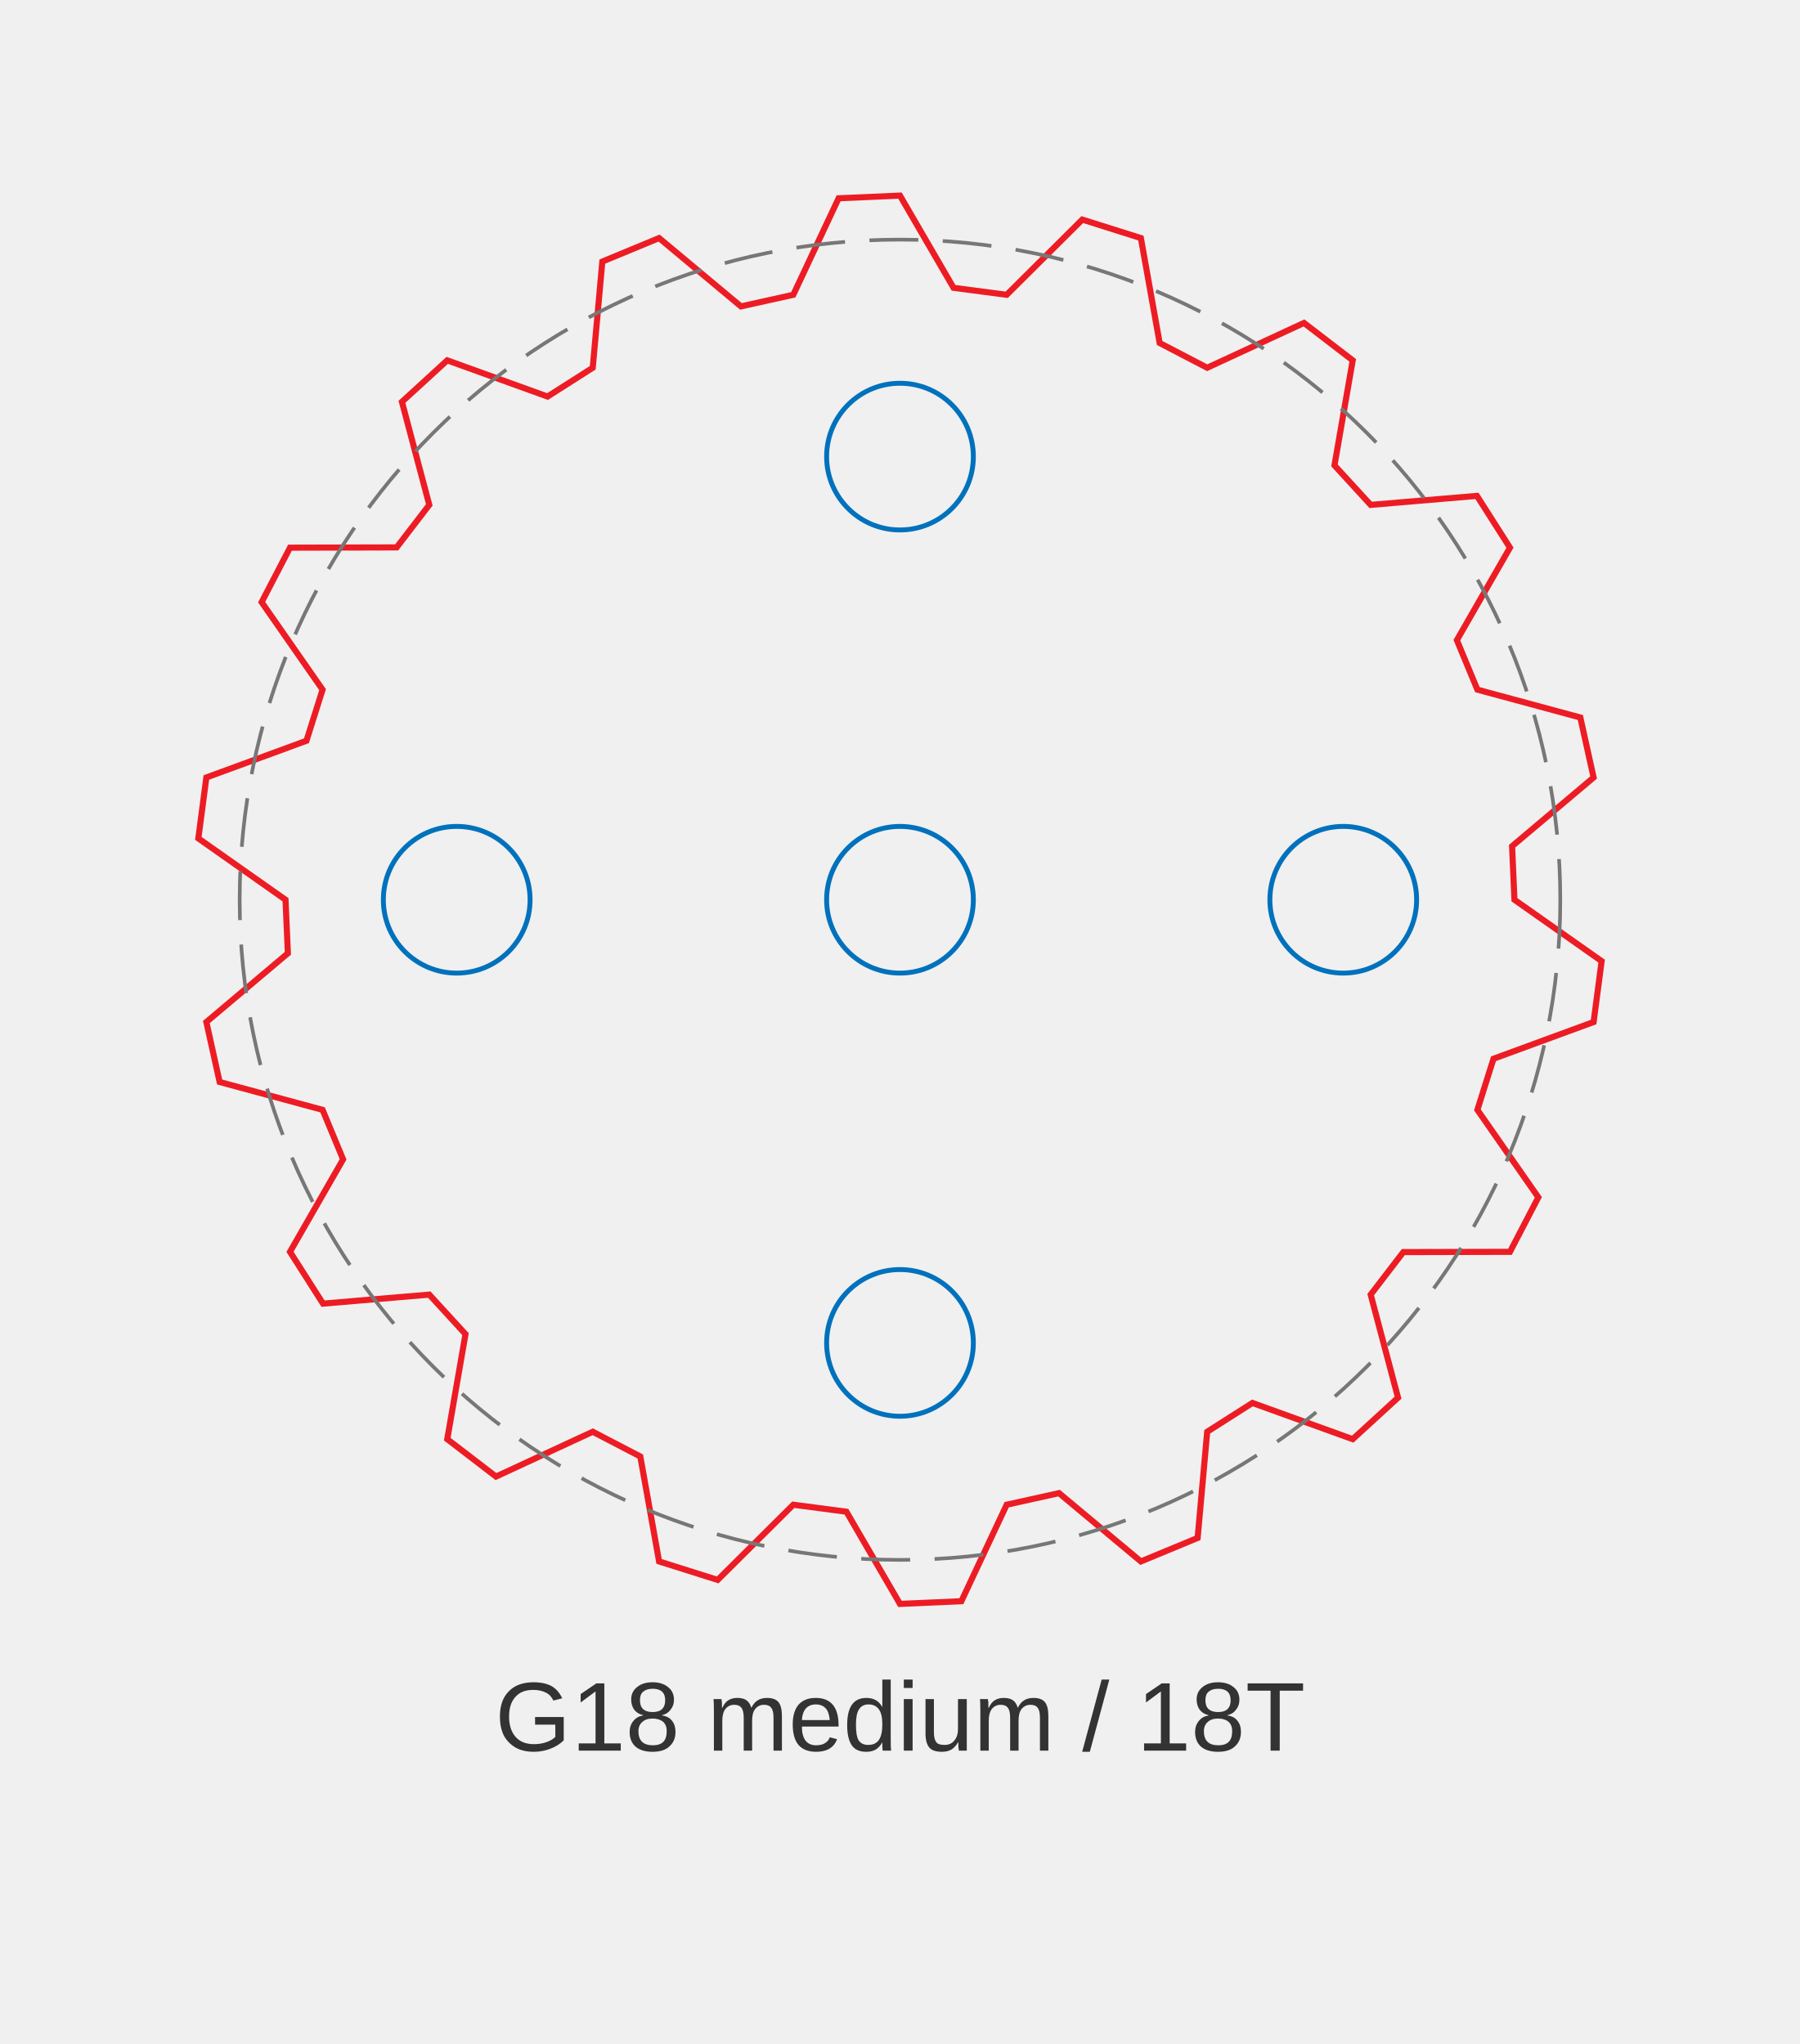
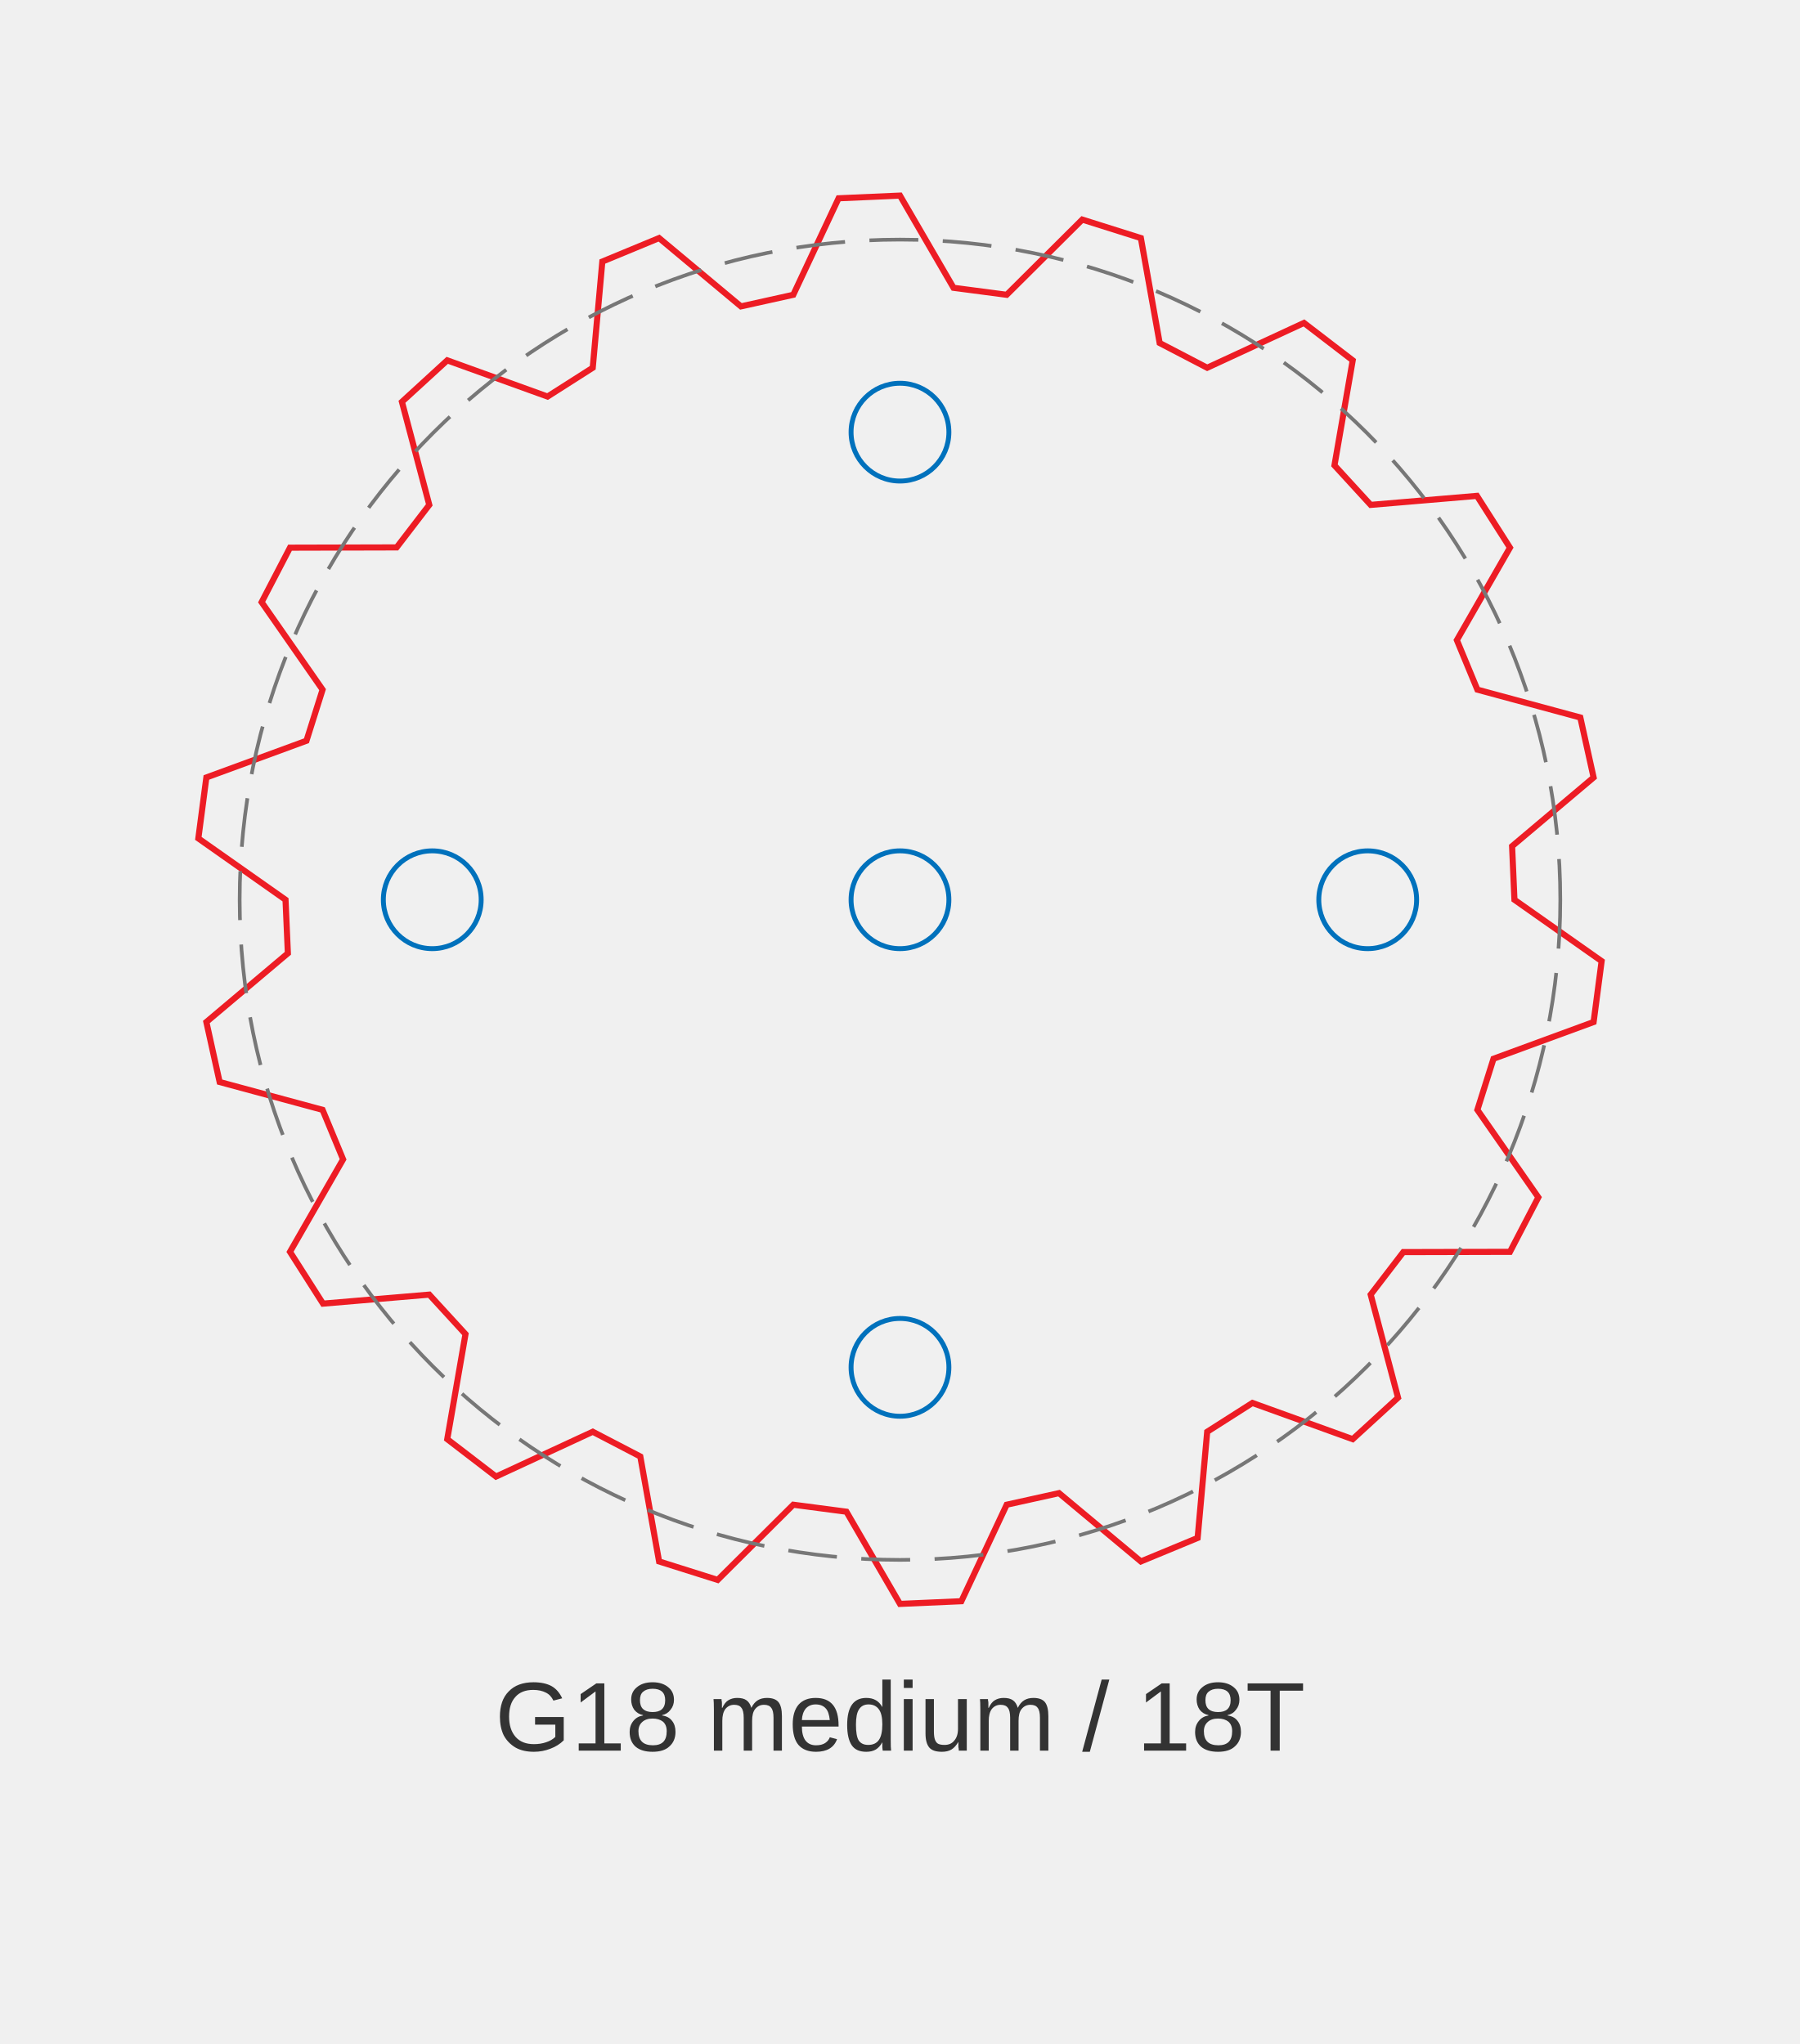
- <svg xmlns="http://www.w3.org/2000/svg" version="1.1" width="73.6mm" height="83.6mm" viewBox="0 0 73.6 83.6" data-profile-key="motionsmith-ms4n" data-grid-pitch-mm="20" data-hole-diameter-mm="6">
+ <svg xmlns="http://www.w3.org/2000/svg" version="1.1" width="73.6mm" height="83.6mm" viewBox="0 0 73.6 83.6" data-profile-key="motionsmith-ms4n" data-grid-pitch-mm="20" data-hole-diameter-mm="4">
  <defs>
    <style>
      .cut { fill: none; stroke: #ed1c24; stroke-width: 0.25; stroke-miterlimit: 10; }
      .drill { fill: none; stroke: #0071bc; stroke-width: 0.2; stroke-miterlimit: 10; }
      .score { fill: none; stroke: #777777; stroke-width: 0.15; stroke-dasharray: 2 1; }
      .label { fill: #333333; font-family: Arial, Helvetica, sans-serif; font-size: 4px; }
      .tiny { fill: #333333; font-family: Arial, Helvetica, sans-serif; font-size: 3px; }
      .paper { fill: #ffffff; stroke: none; }
    </style>
  </defs>
  <path d="M 61.925 36.8 L 65.49 39.31 L 65.162 41.801 L 61.069 43.303 L 60.41 45.393 L 62.902 48.971 L 61.742 51.2 L 57.381 51.211 L 56.047 52.95 L 57.165 57.165 L 55.312 58.862 L 51.211 57.381 L 49.362 58.559 L 48.971 62.902 L 46.65 63.863 L 43.303 61.069 L 41.163 61.543 L 39.31 65.49 L 36.8 65.6 L 34.61 61.829 L 32.437 61.543 L 29.346 64.619 L 26.95 63.863 L 26.182 59.571 L 24.238 58.559 L 20.281 60.392 L 18.288 58.862 L 19.034 54.566 L 17.553 52.95 L 13.208 53.319 L 11.858 51.2 L 14.029 47.418 L 13.19 45.393 L 8.981 44.254 L 8.438 41.801 L 11.771 38.99 L 11.675 36.8 L 8.11 34.29 L 8.438 31.799 L 12.531 30.297 L 13.19 28.207 L 10.698 24.629 L 11.858 22.4 L 16.219 22.389 L 17.553 20.65 L 16.435 16.435 L 18.288 14.738 L 22.389 16.219 L 24.237 15.041 L 24.629 10.698 L 26.95 9.737 L 30.297 12.531 L 32.437 12.057 L 34.29 8.11 L 36.8 8 L 38.99 11.771 L 41.163 12.057 L 44.254 8.981 L 46.65 9.737 L 47.418 14.029 L 49.362 15.041 L 53.319 13.208 L 55.312 14.738 L 54.566 19.034 L 56.047 20.65 L 60.392 20.281 L 61.742 22.4 L 59.571 26.182 L 60.41 28.207 L 64.619 29.346 L 65.162 31.799 L 61.829 34.61 Z" class="cut gear-outline" data-teeth="18" data-pitch-radius-mm="27" data-root-radius-mm="25.125" data-outer-radius-mm="28.8" data-attachment-hole-pattern="radial" />
-   <circle cx="36.8" cy="36.8" r="3" class="drill axle-hole" data-hole-role="axle" data-hole-diameter-mm="6" />
+   <circle cx="36.8" cy="36.8" r="2" class="drill axle-hole" data-hole-role="axle" data-hole-diameter-mm="4" />
  <circle cx="36.8" cy="36.8" r="27" class="score pitch-circle" />
-   <circle cx="54.925" cy="36.8" r="3" class="drill linkage-hole bracket-hole crank-hole handle-hole" data-hole-role="linkage-bracket-crank-handle" data-attachment-kinds="linkage bracket crank handle" data-hole-diameter-mm="6" data-hole-index="0" data-hole-x-offset-mm="18.125" data-hole-y-offset-mm="0" data-hole-radius-mm="18.125" />
-   <circle cx="36.8" cy="54.925" r="3" class="drill linkage-hole bracket-hole crank-hole handle-hole" data-hole-role="linkage-bracket-crank-handle" data-attachment-kinds="linkage bracket crank handle" data-hole-diameter-mm="6" data-hole-index="1" data-hole-x-offset-mm="0" data-hole-y-offset-mm="18.125" data-hole-radius-mm="18.125" />
-   <circle cx="18.675" cy="36.8" r="3" class="drill linkage-hole bracket-hole crank-hole handle-hole" data-hole-role="linkage-bracket-crank-handle" data-attachment-kinds="linkage bracket crank handle" data-hole-diameter-mm="6" data-hole-index="2" data-hole-x-offset-mm="-18.125" data-hole-y-offset-mm="0" data-hole-radius-mm="18.125" />
-   <circle cx="36.8" cy="18.675" r="3" class="drill linkage-hole bracket-hole crank-hole handle-hole" data-hole-role="linkage-bracket-crank-handle" data-attachment-kinds="linkage bracket crank handle" data-hole-diameter-mm="6" data-hole-index="3" data-hole-x-offset-mm="-0" data-hole-y-offset-mm="-18.125" data-hole-radius-mm="18.125" />
+   <circle cx="55.925" cy="36.8" r="2" class="drill linkage-hole bracket-hole crank-hole handle-hole" data-hole-role="linkage-bracket-crank-handle" data-attachment-kinds="linkage bracket crank handle" data-hole-diameter-mm="4" data-hole-index="0" data-hole-x-offset-mm="19.125" data-hole-y-offset-mm="0" data-hole-radius-mm="19.125" />
+   <circle cx="36.8" cy="55.925" r="2" class="drill linkage-hole bracket-hole crank-hole handle-hole" data-hole-role="linkage-bracket-crank-handle" data-attachment-kinds="linkage bracket crank handle" data-hole-diameter-mm="4" data-hole-index="1" data-hole-x-offset-mm="0" data-hole-y-offset-mm="19.125" data-hole-radius-mm="19.125" />
+   <circle cx="17.675" cy="36.8" r="2" class="drill linkage-hole bracket-hole crank-hole handle-hole" data-hole-role="linkage-bracket-crank-handle" data-attachment-kinds="linkage bracket crank handle" data-hole-diameter-mm="4" data-hole-index="2" data-hole-x-offset-mm="-19.125" data-hole-y-offset-mm="0" data-hole-radius-mm="19.125" />
+   <circle cx="36.8" cy="17.675" r="2" class="drill linkage-hole bracket-hole crank-hole handle-hole" data-hole-role="linkage-bracket-crank-handle" data-attachment-kinds="linkage bracket crank handle" data-hole-diameter-mm="4" data-hole-index="3" data-hole-x-offset-mm="-0" data-hole-y-offset-mm="-19.125" data-hole-radius-mm="19.125" />
  <text x="36.8" y="71.6" class="label" text-anchor="middle">G18 medium / 18T</text>
</svg>
